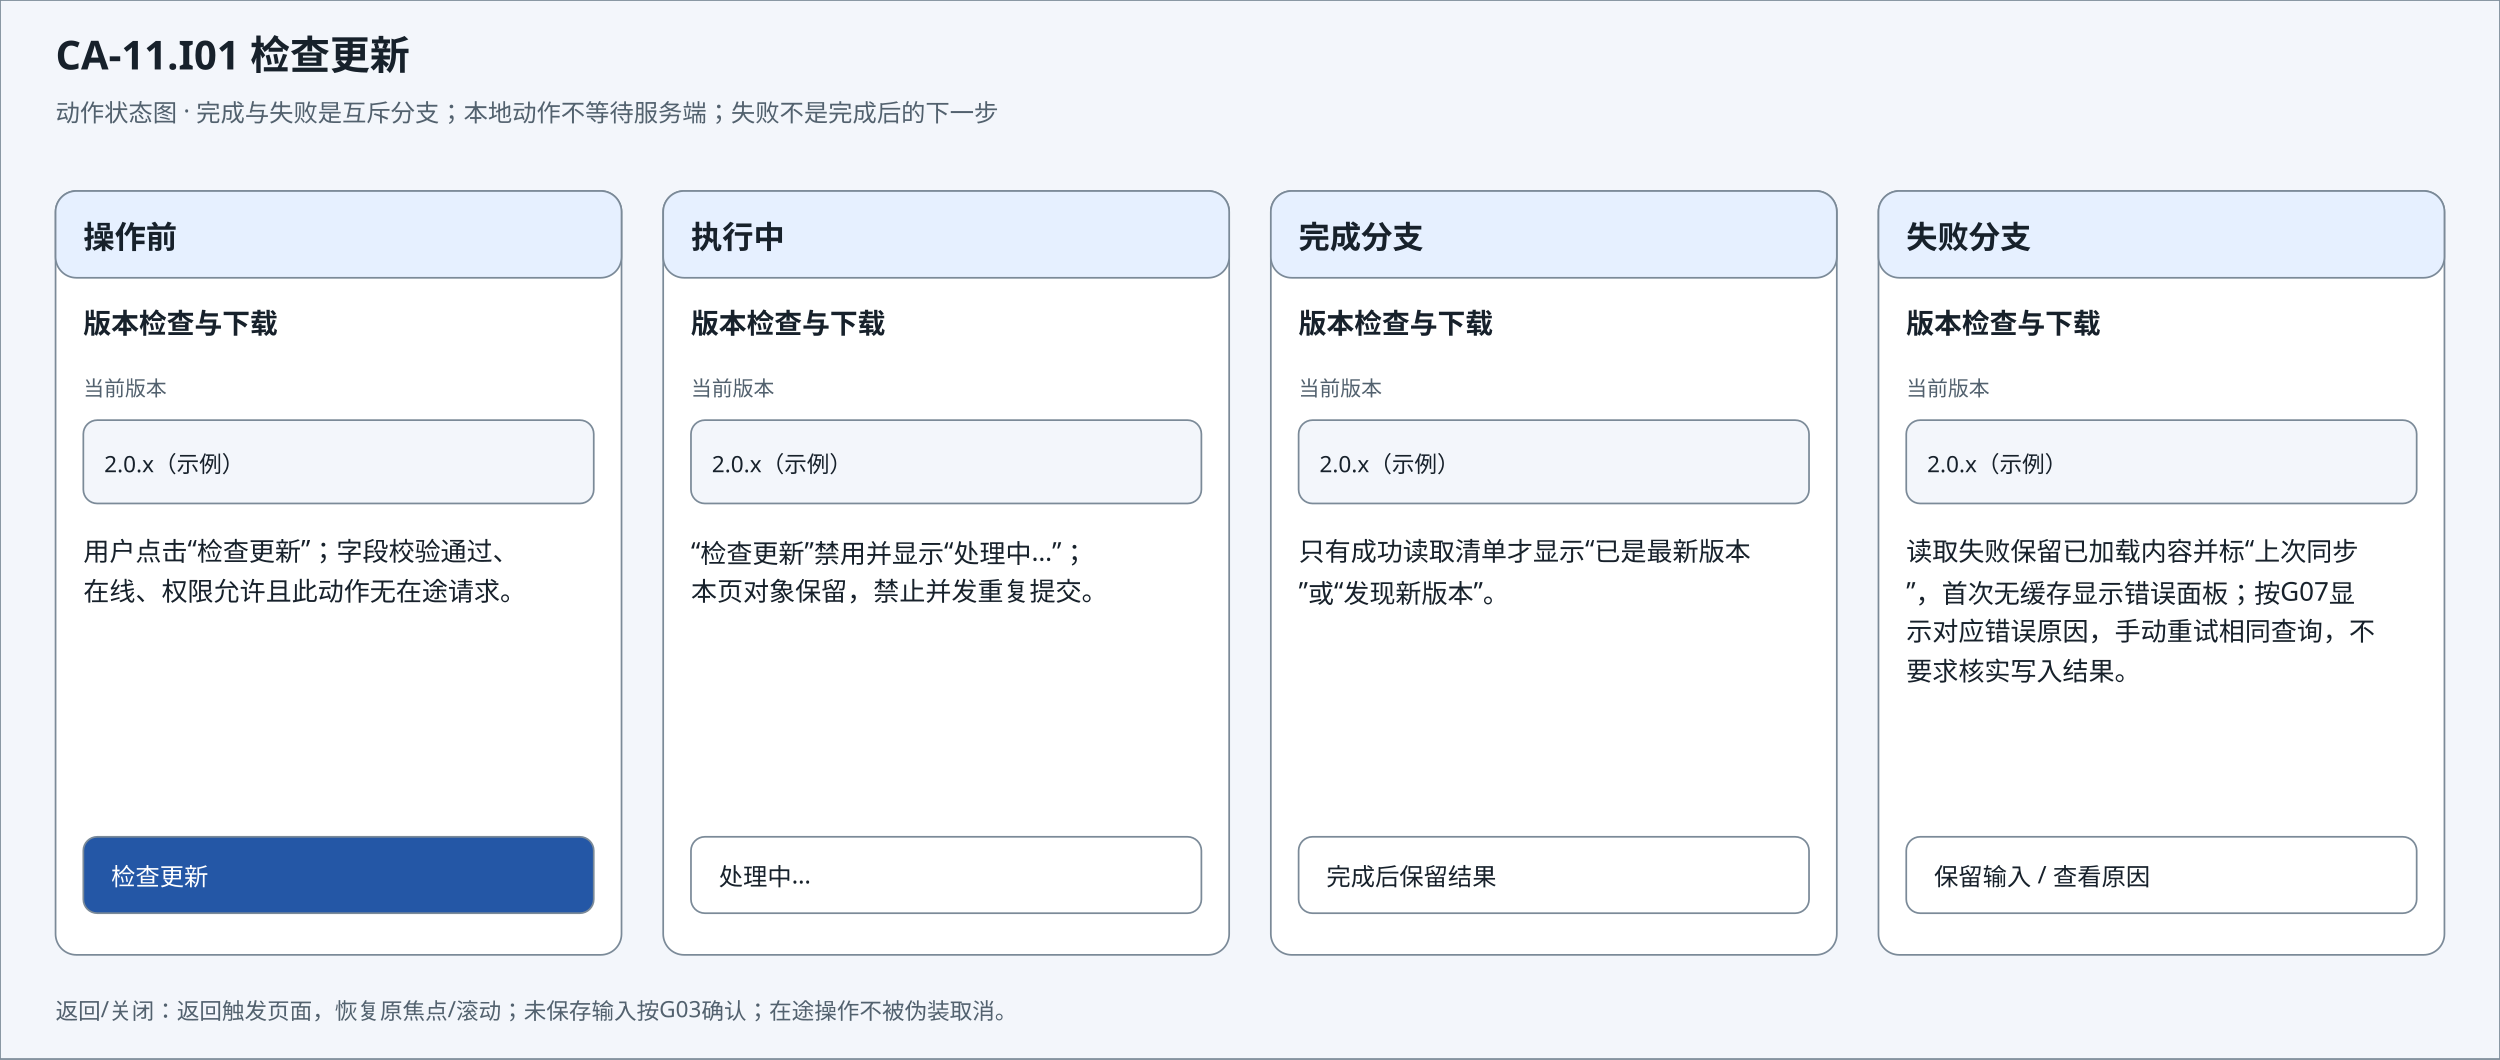
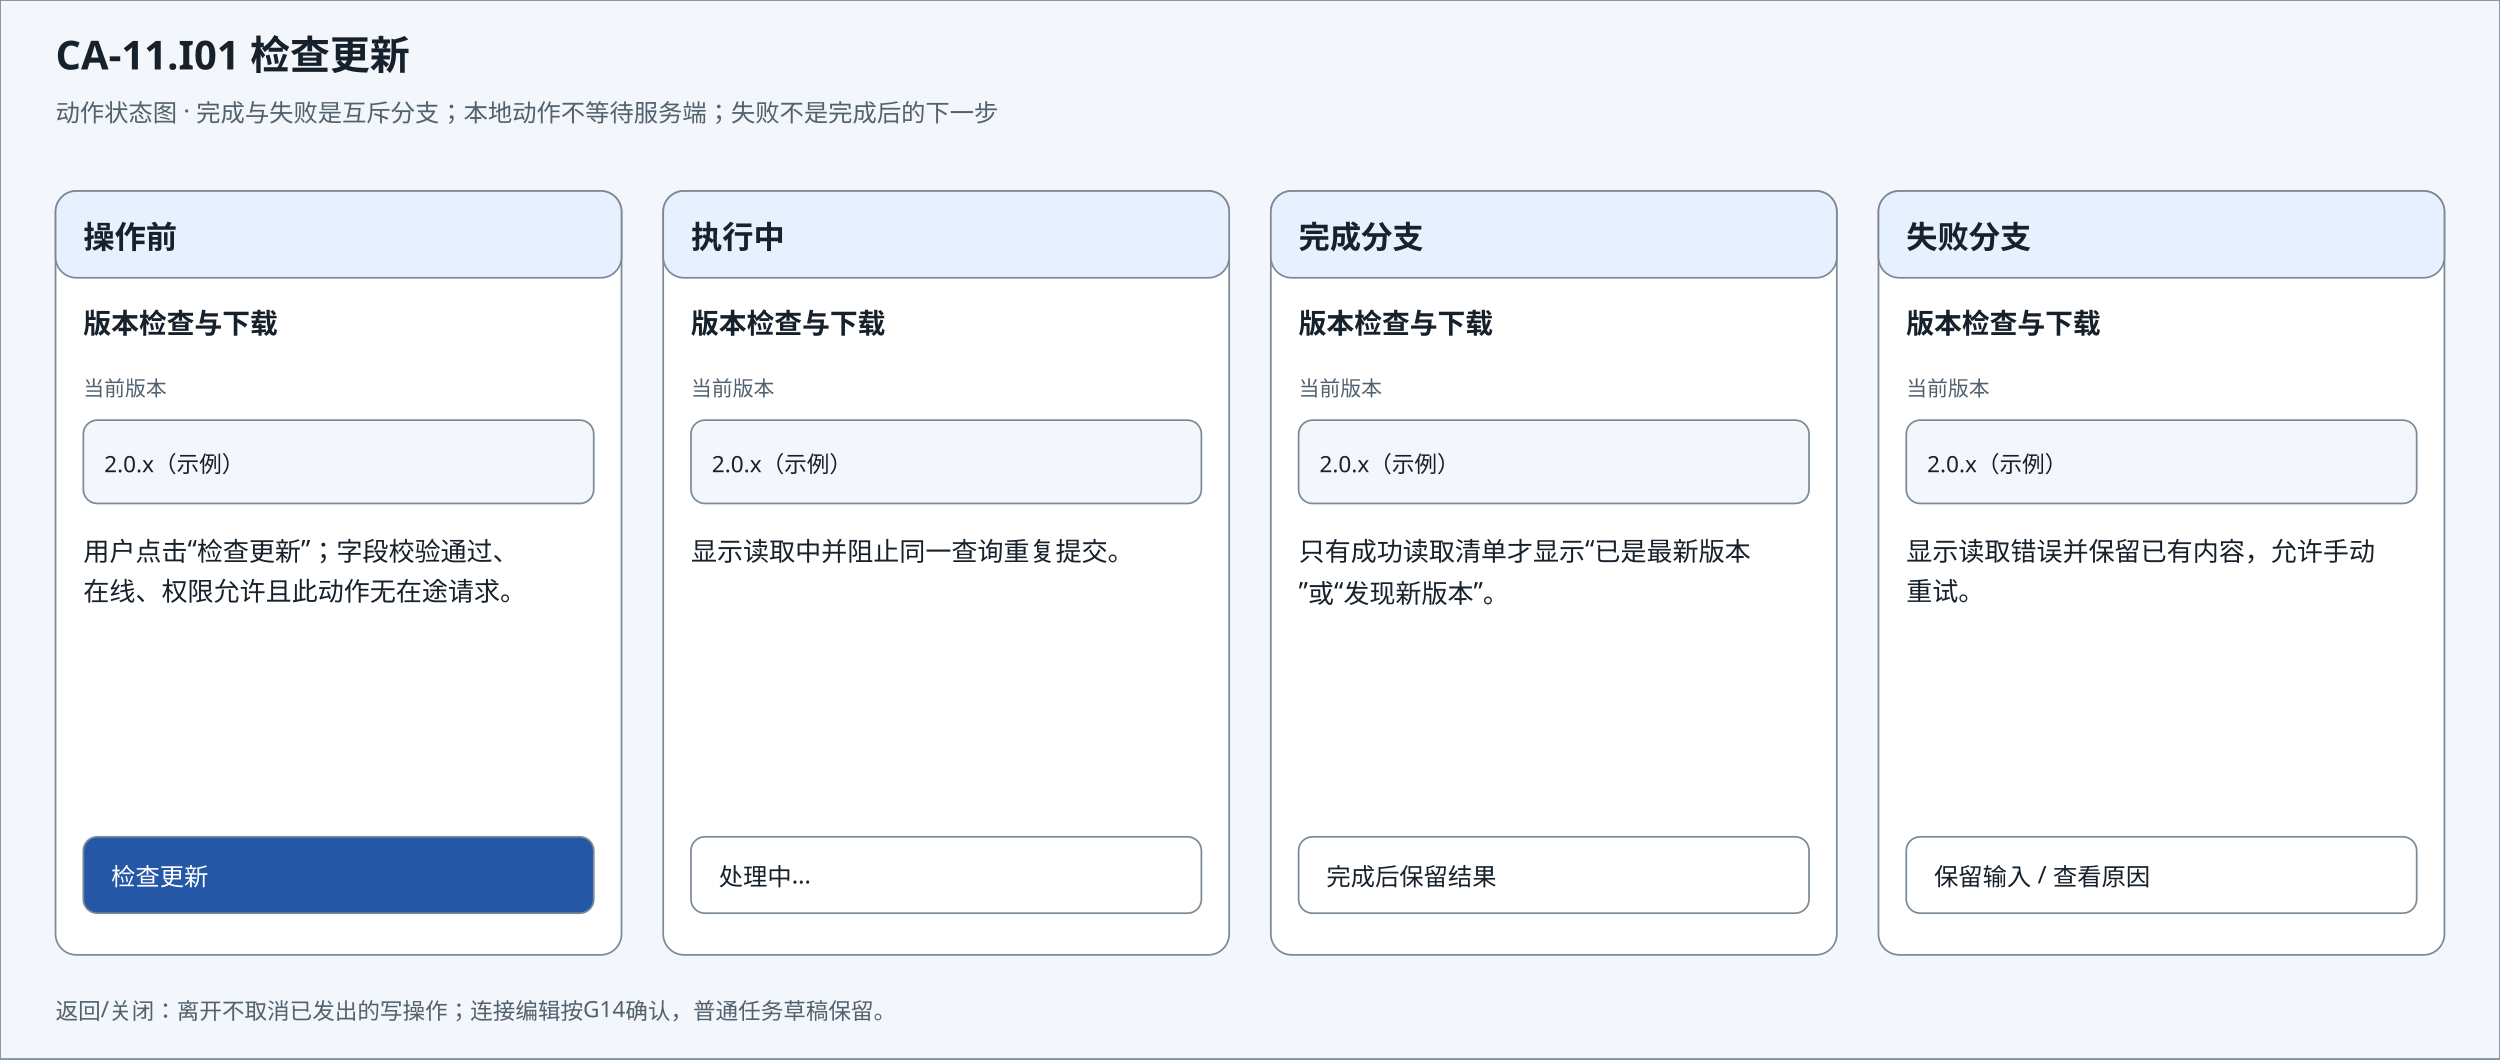
<svg xmlns="http://www.w3.org/2000/svg" width="1440" height="610" viewBox="0 0 1440 610" role="img">
  <style>text{font-family:"Microsoft YaHei","Segoe UI",sans-serif}</style>
  <rect x="0" y="0" width="1440" height="610" rx="0" fill="#F3F6FB" stroke="#7B8A98" />
  <text x="32" y="40" font-size="23" fill="#17212B" font-weight="600">CA-11.I01  检查更新</text>
  <text x="32" y="70" font-size="14" fill="#52616E" font-weight="400">动作状态图 · 完成与失败是互斥分支；本地动作不等待服务端；失败不是完成后的下一步</text>
  <rect x="32" y="110" width="326" height="440" rx="12" fill="#FFFFFF" stroke="#7B8A98" />
  <rect x="32" y="110" width="326" height="50" rx="12" fill="#E6F0FF" stroke="#7B8A98" />
  <text x="48" y="143" font-size="18" fill="#17212B" font-weight="600">操作前</text>
  <text x="48" y="192" font-size="16" fill="#17212B" font-weight="600">版本检查与下载</text>
  <text x="48" y="228" font-size="12" fill="#52616E" font-weight="400">当前版本</text>
  <rect x="48" y="242" width="294" height="48" rx="8" fill="#F3F6FB" stroke="#7B8A98" />
  <text x="60" y="272" font-size="13" fill="#17212B" font-weight="400">2.0.x（示例）</text>
  <text x="48" y="323" font-size="15" fill="#17212B" font-weight="400">用户点击“检查更新”；字段校验通过、</text>
  <text x="48" y="346" font-size="15" fill="#17212B" font-weight="400">在线、权限允许且此动作无在途请求。</text>
  <rect x="48" y="482" width="294" height="44" rx="8" fill="#2457A6" stroke="#7B8A98" />
  <text x="64" y="510" font-size="14" fill="#FFFFFF" font-weight="400">检查更新</text>
  <rect x="382" y="110" width="326" height="440" rx="12" fill="#FFFFFF" stroke="#7B8A98" />
  <rect x="382" y="110" width="326" height="50" rx="12" fill="#E6F0FF" stroke="#7B8A98" />
  <text x="398" y="143" font-size="18" fill="#17212B" font-weight="600">执行中</text>
  <text x="398" y="192" font-size="16" fill="#17212B" font-weight="600">版本检查与下载</text>
  <text x="398" y="228" font-size="12" fill="#52616E" font-weight="400">当前版本</text>
  <rect x="398" y="242" width="294" height="48" rx="8" fill="#F3F6FB" stroke="#7B8A98" />
  <text x="410" y="272" font-size="13" fill="#17212B" font-weight="400">2.0.x（示例）</text>
-   <text x="398" y="323" font-size="15" fill="#17212B" font-weight="400">“检查更新”禁用并显示“处理中…”；</text>
-   <text x="398" y="346" font-size="15" fill="#17212B" font-weight="400">本页对象保留，禁止并发重复提交。</text>
+   <text x="398" y="323" font-size="15" fill="#17212B" font-weight="400">显示读取中并阻止同一查询重复提交。</text>
  <rect x="398" y="482" width="294" height="44" rx="8" fill="#FFFFFF" stroke="#7B8A98" />
  <text x="414" y="510" font-size="14" fill="#17212B" font-weight="400">处理中…</text>
  <rect x="732" y="110" width="326" height="440" rx="12" fill="#FFFFFF" stroke="#7B8A98" />
  <rect x="732" y="110" width="326" height="50" rx="12" fill="#E6F0FF" stroke="#7B8A98" />
  <text x="748" y="143" font-size="18" fill="#17212B" font-weight="600">完成分支</text>
  <text x="748" y="192" font-size="16" fill="#17212B" font-weight="600">版本检查与下载</text>
  <text x="748" y="228" font-size="12" fill="#52616E" font-weight="400">当前版本</text>
  <rect x="748" y="242" width="294" height="48" rx="8" fill="#F3F6FB" stroke="#7B8A98" />
  <text x="760" y="272" font-size="13" fill="#17212B" font-weight="400">2.0.x（示例）</text>
  <text x="748" y="323" font-size="15" fill="#17212B" font-weight="400">只有成功读取清单才显示“已是最新版本</text>
  <text x="748" y="346" font-size="15" fill="#17212B" font-weight="400">”或“发现新版本”。</text>
  <rect x="748" y="482" width="294" height="44" rx="8" fill="#FFFFFF" stroke="#7B8A98" />
  <text x="764" y="510" font-size="14" fill="#17212B" font-weight="400">完成后保留结果</text>
  <rect x="1082" y="110" width="326" height="440" rx="12" fill="#FFFFFF" stroke="#7B8A98" />
  <rect x="1082" y="110" width="326" height="50" rx="12" fill="#E6F0FF" stroke="#7B8A98" />
  <text x="1098" y="143" font-size="18" fill="#17212B" font-weight="600">失败分支</text>
  <text x="1098" y="192" font-size="16" fill="#17212B" font-weight="600">版本检查与下载</text>
  <text x="1098" y="228" font-size="12" fill="#52616E" font-weight="400">当前版本</text>
  <rect x="1098" y="242" width="294" height="48" rx="8" fill="#F3F6FB" stroke="#7B8A98" />
  <text x="1110" y="272" font-size="13" fill="#17212B" font-weight="400">2.0.x（示例）</text>
-   <text x="1098" y="323" font-size="15" fill="#17212B" font-weight="400">读取失败保留已加载内容并标“上次同步</text>
-   <text x="1098" y="346" font-size="15" fill="#17212B" font-weight="400">”，首次无缓存显示错误面板；按G07显</text>
-   <text x="1098" y="369" font-size="15" fill="#17212B" font-weight="400">示对应错误原因，手动重试相同查询，不</text>
-   <text x="1098" y="392" font-size="15" fill="#17212B" font-weight="400">要求核实写入结果。</text>
+   <text x="1098" y="323" font-size="15" fill="#17212B" font-weight="400">显示读取错误并保留已有内容，允许手动</text>
+   <text x="1098" y="346" font-size="15" fill="#17212B" font-weight="400">重试。</text>
  <rect x="1098" y="482" width="294" height="44" rx="8" fill="#FFFFFF" stroke="#7B8A98" />
  <text x="1114" y="510" font-size="14" fill="#17212B" font-weight="400">保留输入 / 查看原因</text>
-   <text x="32" y="587" font-size="13" fill="#52616E" font-weight="400">返回/关闭：返回触发页面，恢复原焦点/滚动；未保存输入按G03确认；在途操作不被伪装取消。</text>
+   <text x="32" y="587" font-size="13" fill="#52616E" font-weight="400">返回/关闭：离开不取消已发出的写操作；连接编辑按G14确认，普通任务草稿保留。</text>
</svg>
